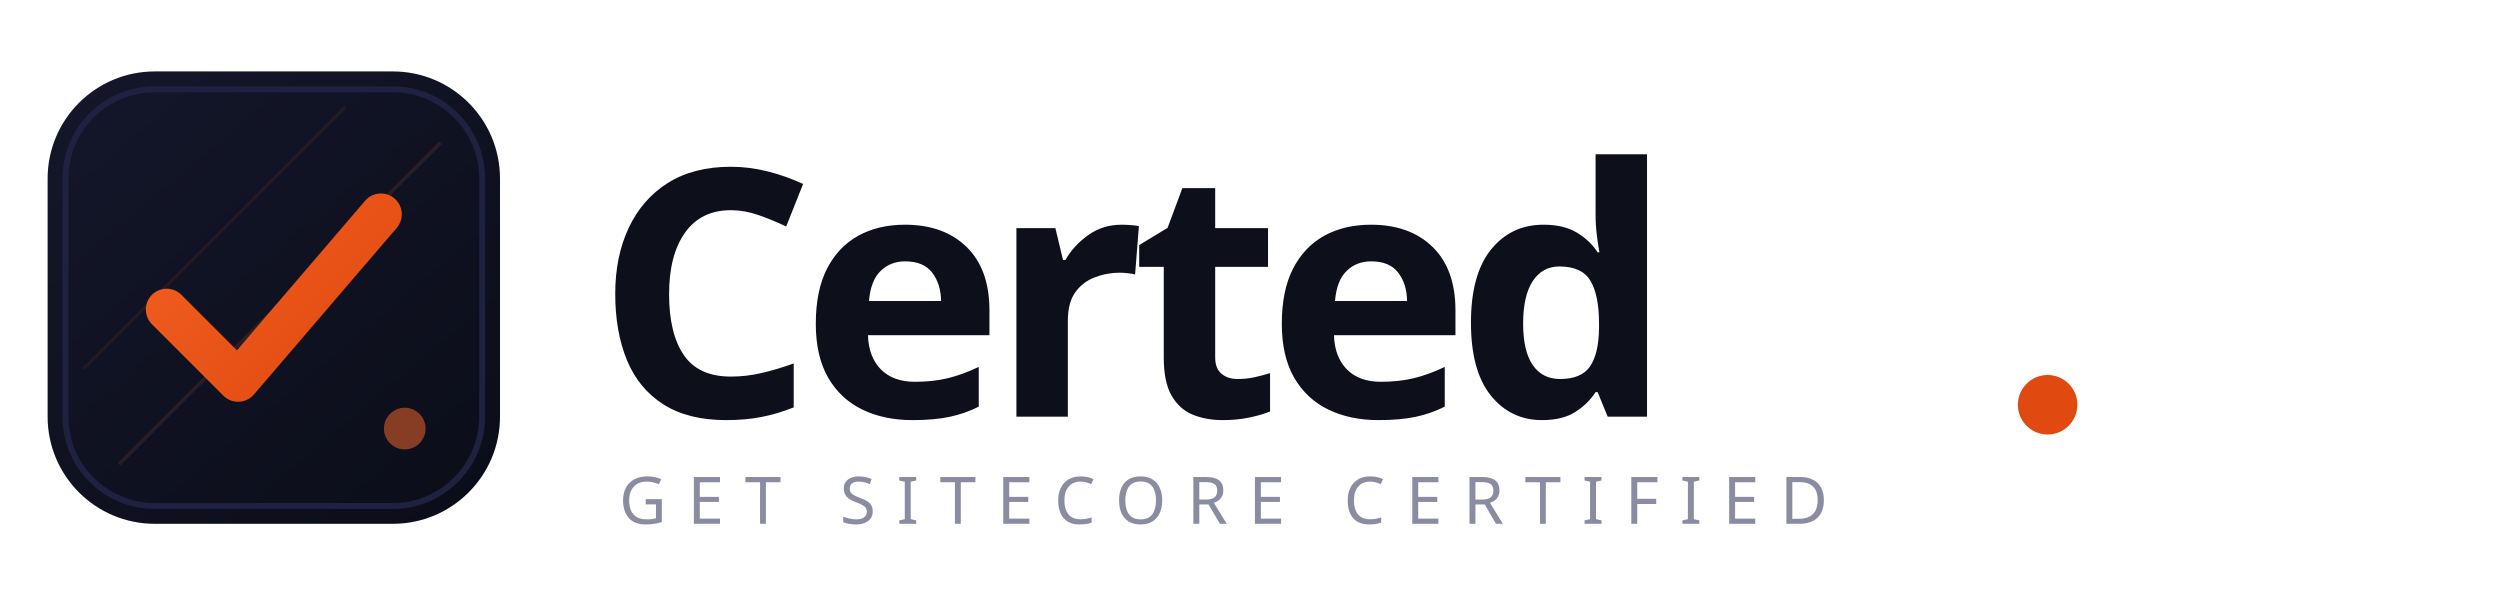
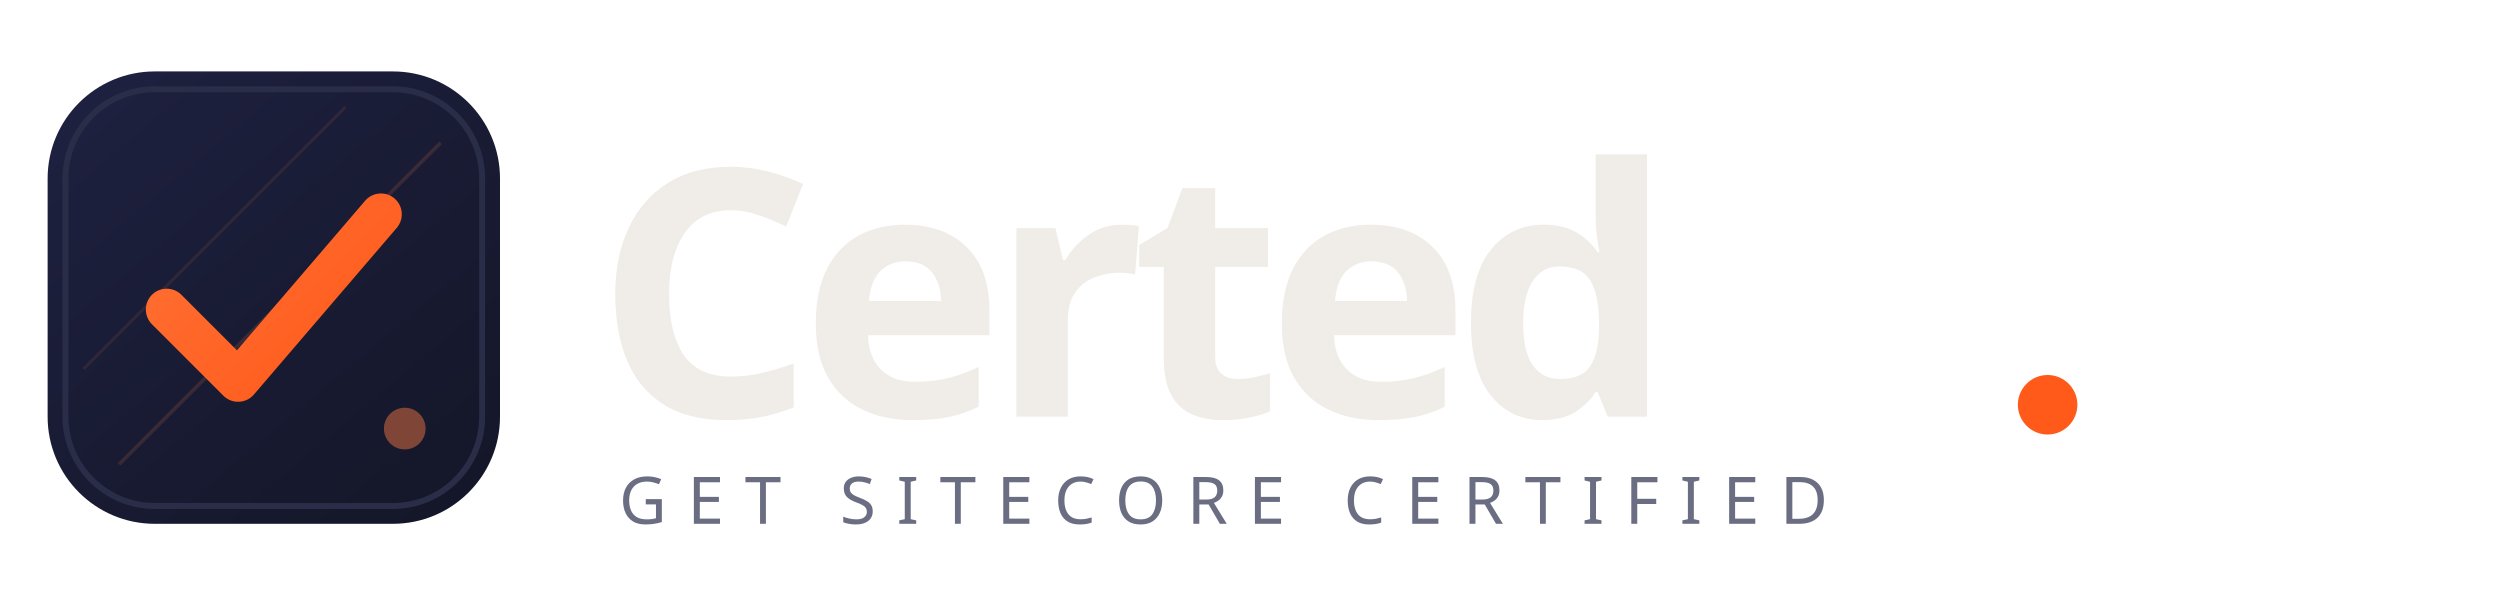
<svg xmlns="http://www.w3.org/2000/svg" viewBox="0 0 420 100" fill="none">
  <defs>
-     <linearGradient id="accent-g" x1="0" y1="0" x2="56" y2="56" gradientUnits="userSpaceOnUse">
-       <stop offset="0%" stop-color="#FF6B2C" />
-       <stop offset="100%" stop-color="#E04A10" />
+     <linearGradient id="accent-gd" x1="0" y1="0" x2="56" y2="56" gradientUnits="userSpaceOnUse">
+       <stop offset="0%" stop-color="#FF7E45" />
+       <stop offset="100%" stop-color="#FF5A1A" />
    </linearGradient>
-     <linearGradient id="mark-bg" x1="4" y1="4" x2="68" y2="80" gradientUnits="userSpaceOnUse">
-       <stop offset="0%" stop-color="#14172A" />
-       <stop offset="100%" stop-color="#0B0D19" />
+     <linearGradient id="mark-bgd" x1="4" y1="4" x2="68" y2="80" gradientUnits="userSpaceOnUse">
+       <stop offset="0%" stop-color="#1E2140" />
+       <stop offset="100%" stop-color="#141628" />
    </linearGradient>
  </defs>
  <g transform="translate(6, 10)">
-     <rect x="2" y="2" width="76" height="76" rx="18" fill="url(#mark-bg)" />
-     <rect x="5" y="5" width="70" height="70" rx="15" fill="none" stroke="#1E2140" stroke-width="1" />
-     <line x1="14" y1="68" x2="68" y2="14" stroke="#FF6B2C" stroke-width="0.6" opacity="0.12" />
-     <line x1="8" y1="52" x2="52" y2="8" stroke="#FF6B2C" stroke-width="0.5" opacity="0.08" />
-     <path d="M22 42L34 54L58 26" fill="none" stroke="url(#accent-g)" stroke-width="7" stroke-linecap="round" stroke-linejoin="round" />
-     <circle cx="62" cy="62" r="3.5" fill="#FF6B2C" opacity="0.5" />
+     <rect x="2" y="2" width="76" height="76" rx="18" fill="url(#mark-bgd)" />
+     <rect x="5" y="5" width="70" height="70" rx="15" fill="none" stroke="#2A2D48" stroke-width="1" />
+     <line x1="14" y1="68" x2="68" y2="14" stroke="#FF7E45" stroke-width="0.6" opacity="0.15" />
+     <line x1="8" y1="52" x2="52" y2="8" stroke="#FF7E45" stroke-width="0.5" opacity="0.1" />
+     <path d="M22 42L34 54L58 26" fill="none" stroke="url(#accent-gd)" stroke-width="7" stroke-linecap="round" stroke-linejoin="round" />
+     <circle cx="62" cy="62" r="3.5" fill="#FF7E45" opacity="0.45" />
  </g>
  <g transform="translate(100, 16)">
-     <text x="0" y="54" font-family="'Outfit', 'Sora', 'Clash Display', 'Satoshi', sans-serif" font-size="58" font-weight="800" letter-spacing="-2.5" fill="#0D0F1A">
+     <text x="0" y="54" font-family="'Outfit', 'Sora', 'Clash Display', 'Satoshi', sans-serif" font-size="58" font-weight="800" letter-spacing="-2.5" fill="#F0EDE8">
      Certed
    </text>
-     <circle cx="244" cy="52" r="5" fill="url(#accent-g)" />
+     <circle cx="244" cy="52" r="5" fill="url(#accent-gd)" />
  </g>
-   <text x="104" y="88" font-family="'Outfit', 'Sora', 'General Sans', sans-serif" font-size="11" font-weight="500" letter-spacing="3.5" fill="#8A8DA2">
+   <text x="104" y="88" font-family="'Outfit', 'Sora', 'General Sans', sans-serif" font-size="11" font-weight="500" letter-spacing="3.5" fill="#6B6E82">
    GET SITECORE CERTIFIED
  </text>
</svg>
